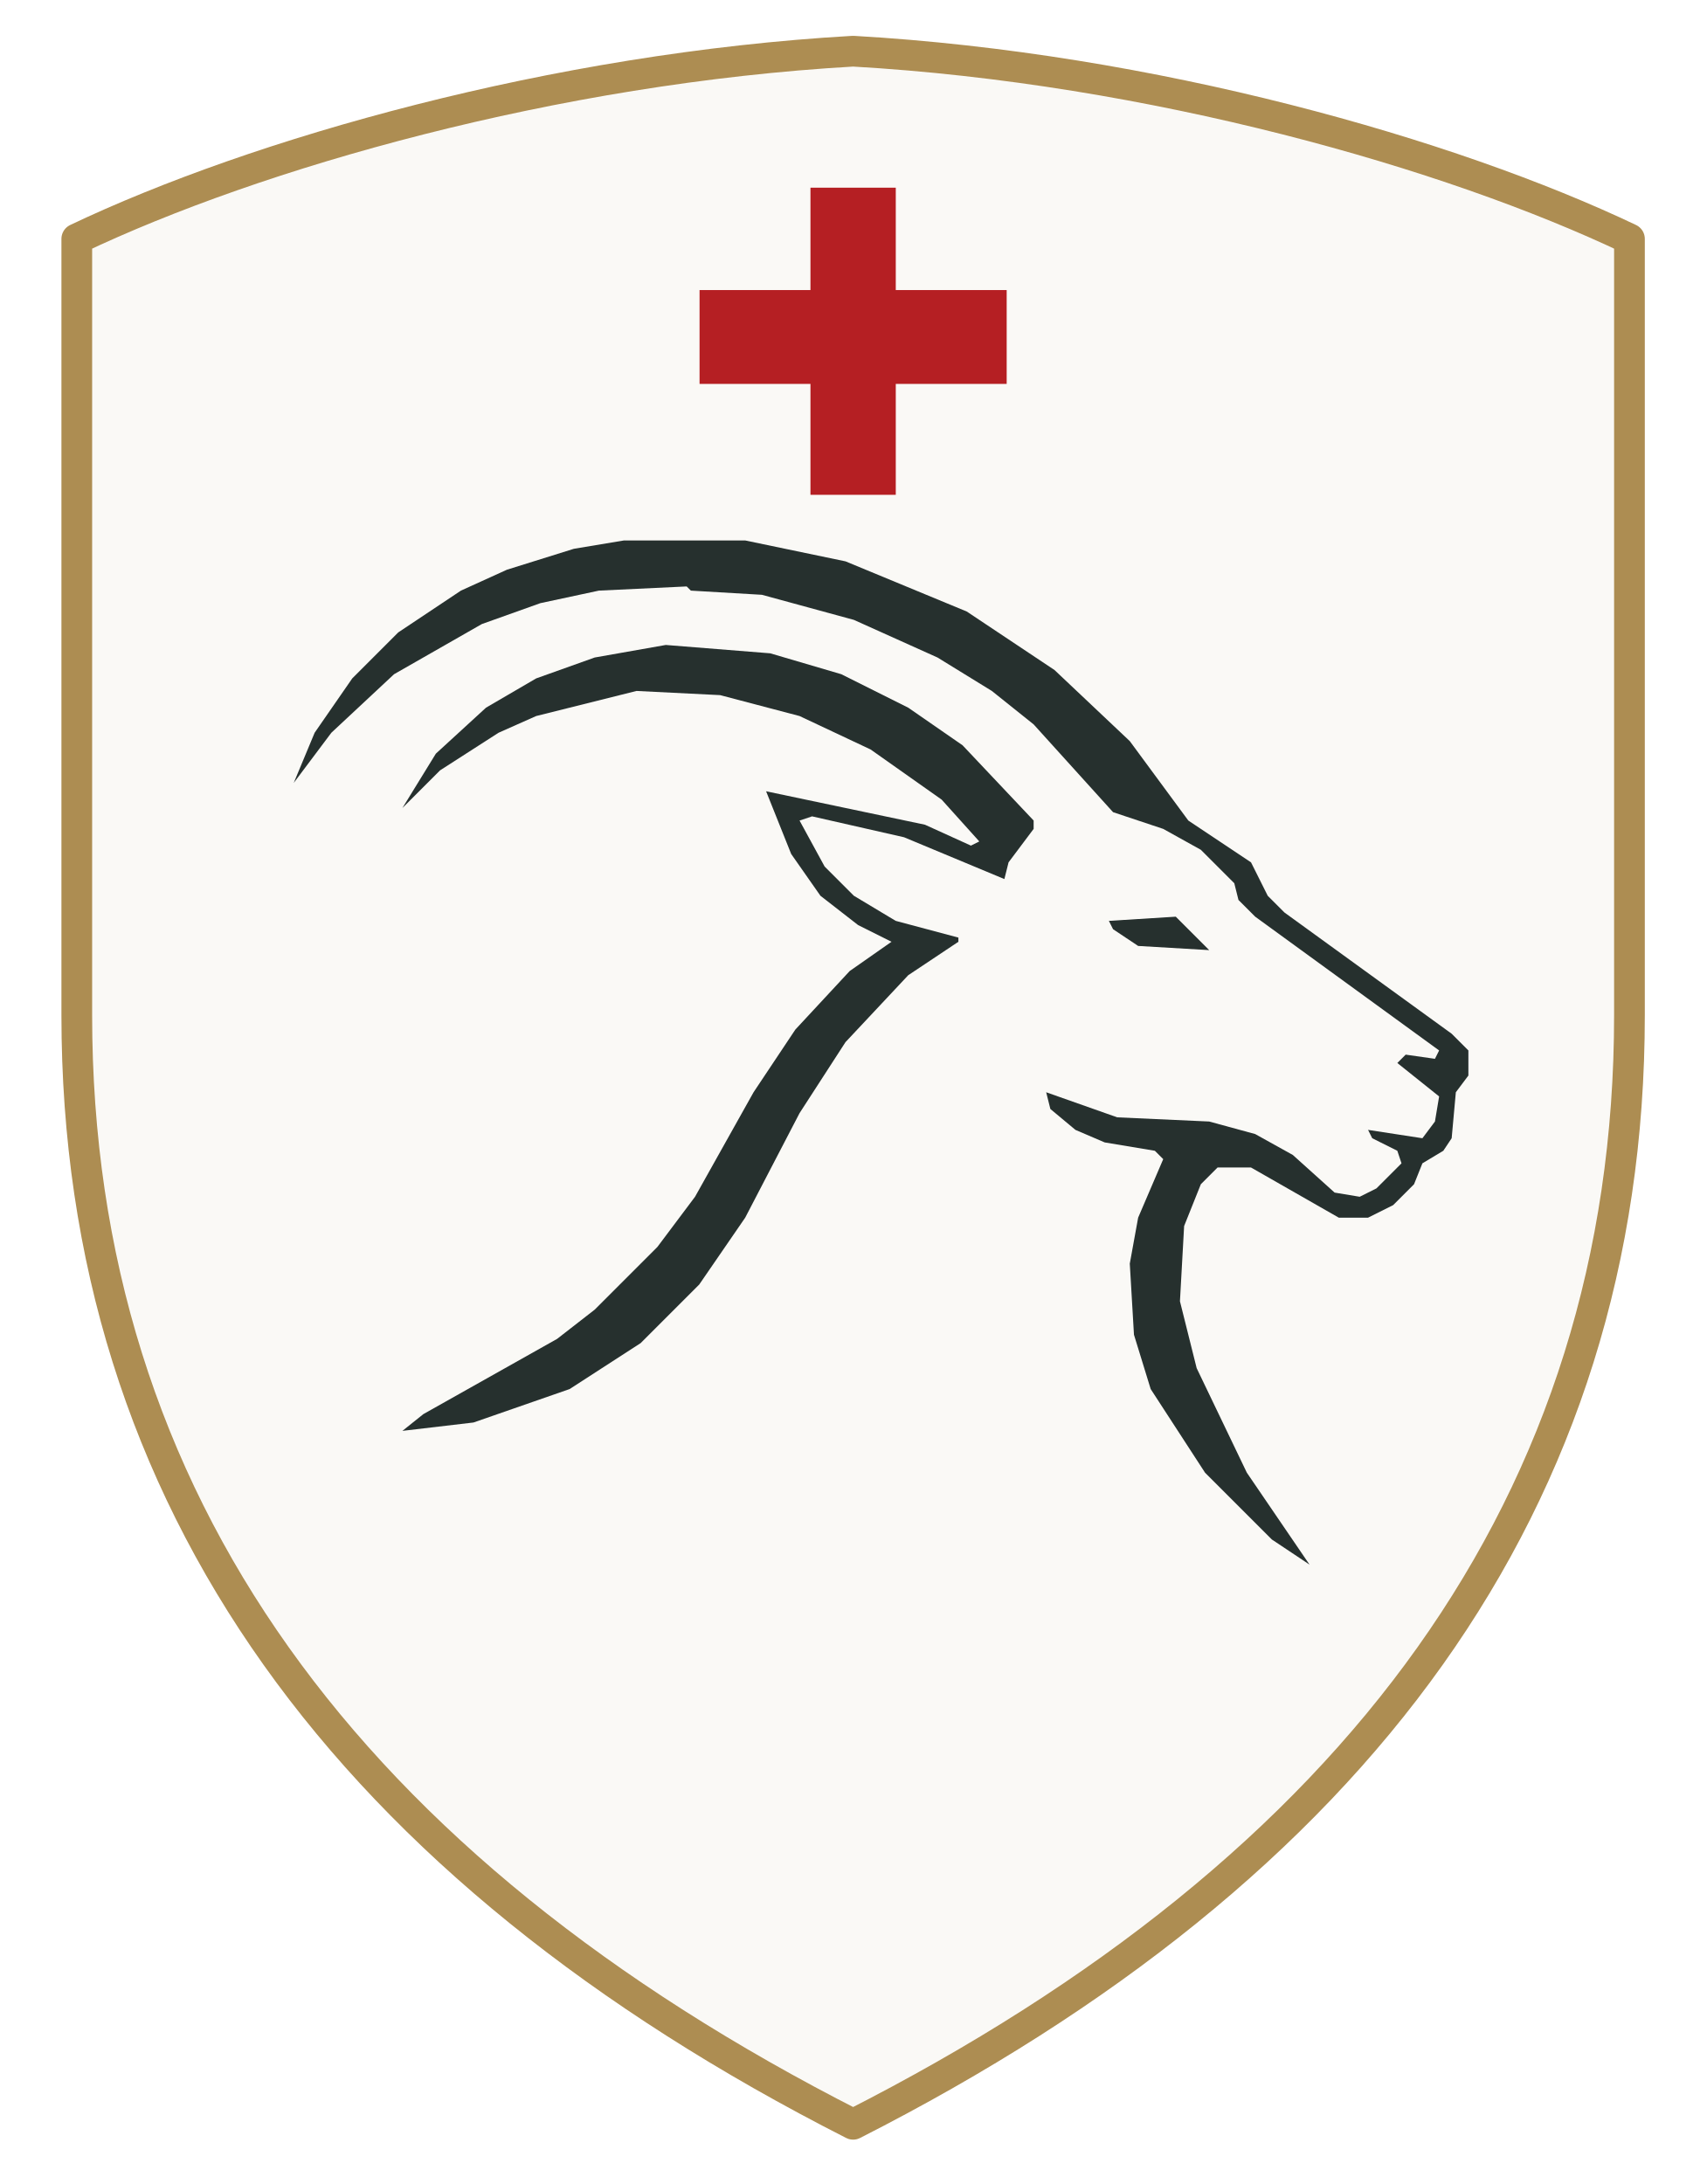
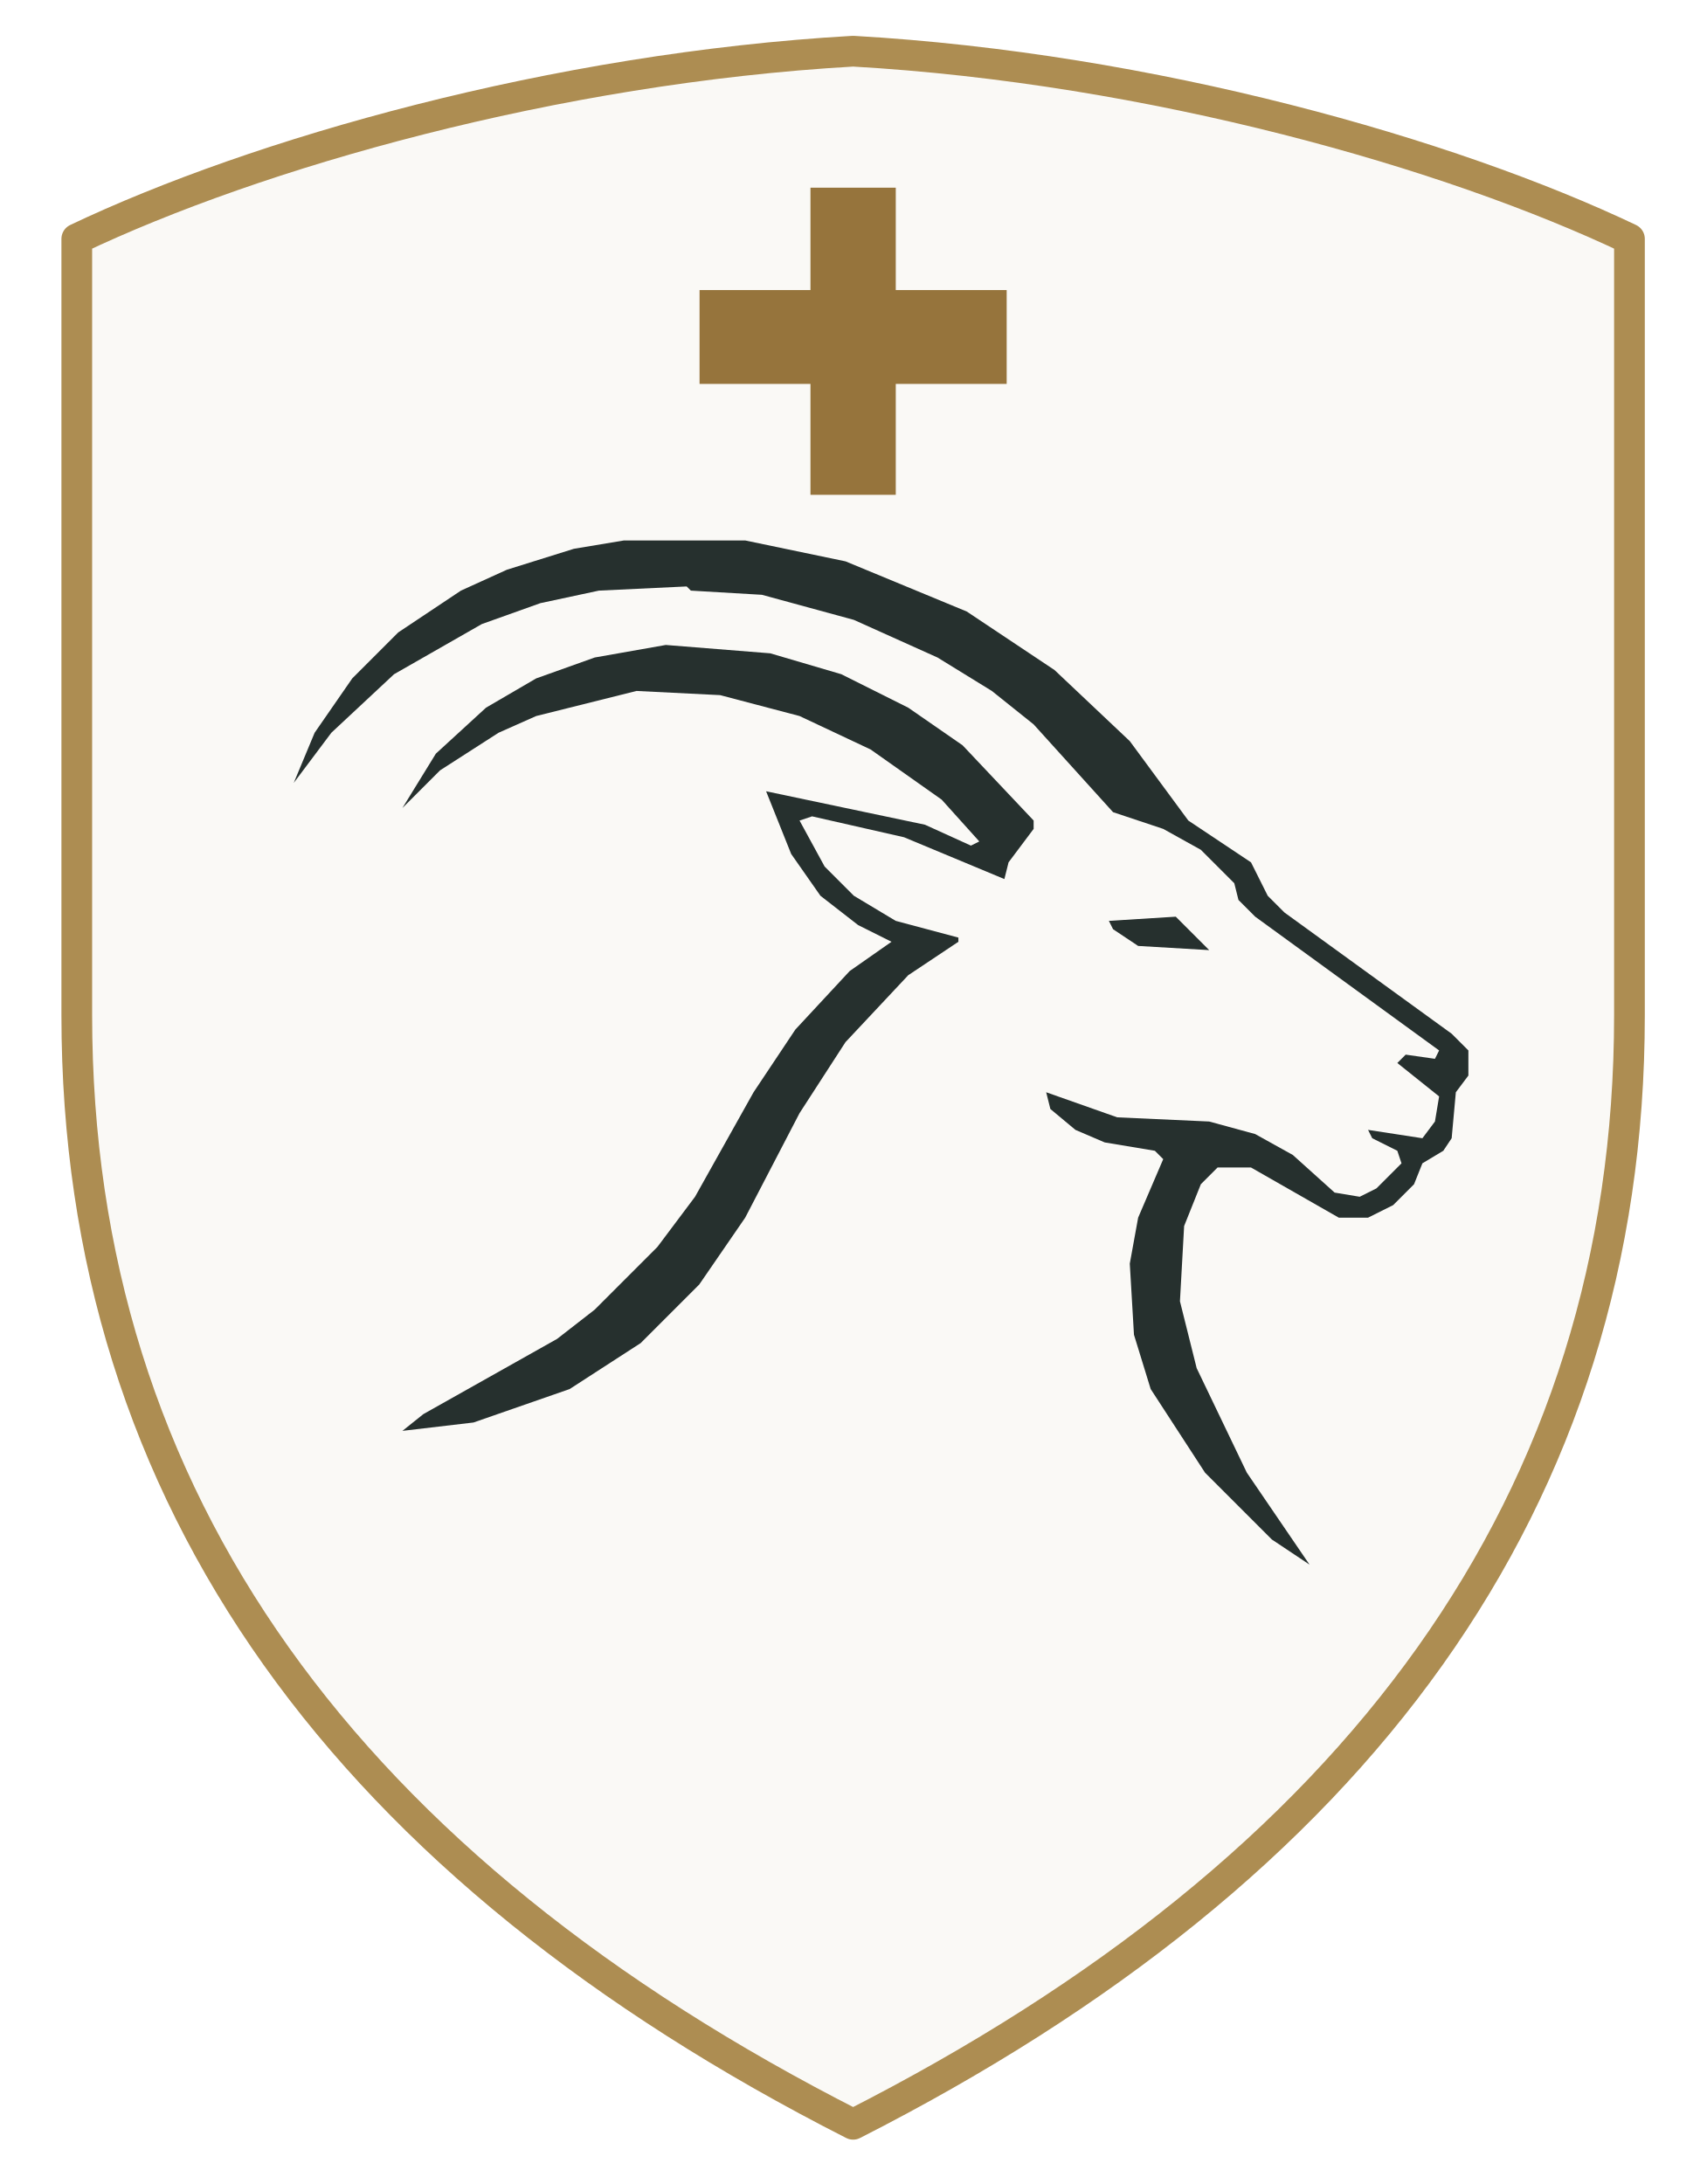
<svg xmlns="http://www.w3.org/2000/svg" viewBox="0 0 200 256" role="img" aria-labelledby="crest-title">
  <path d="M100 6 C135 8 170 18 191 28 L191 119 C191 176 159 219 100 249 C41 219 9 176 9 119 L9 28 C30 18 65 8 100 6 Z" fill="#FAF9F6" stroke="#AD8D52" stroke-width="3.6" stroke-linejoin="round" />
-   <path d="M95 22 H105 V34 H118 V45 H105 V58 H95 V45 H82 V34 H95 Z" fill="#B51F23" />
+   <path d="M95 22 H105 V34 H118 V45 H105 V58 H95 V45 H82 V34 H95 Z" fill="#96743C" />
  <path d="M 129.98,107.94 L 130.47,108.92 L 133.41,110.88 L 141.74,111.37 L 137.82,107.45 Z M 112.83,87.36 L 106.46,82.95 L 98.62,79.03 L 90.29,76.58 L 78.04,75.60 L 69.71,77.07 L 62.85,79.52 L 56.97,82.95 L 51.09,88.34 L 47.17,94.71 L 51.58,90.30 L 58.44,85.89 L 62.85,83.93 L 74.61,80.99 L 84.41,81.48 L 93.72,83.93 L 102.05,87.85 L 110.38,93.73 L 114.79,98.63 L 113.81,99.12 L 108.42,96.67 L 89.80,92.75 L 92.74,100.10 L 96.17,105.00 L 100.58,108.43 L 104.50,110.39 L 99.60,113.82 L 93.23,120.68 L 88.33,128.03 L 81.47,140.28 L 77.06,146.16 L 69.71,153.51 L 65.30,156.94 L 49.62,165.76 L 47.17,167.72 L 55.50,166.74 L 66.77,162.82 L 75.10,157.43 L 81.96,150.57 L 87.35,142.73 L 93.72,130.48 L 99.11,122.15 L 106.46,114.31 L 112.34,110.39 L 112.34,109.90 L 104.99,107.94 L 100.09,105.00 L 96.66,101.57 L 93.72,96.18 L 95.19,95.69 L 105.97,98.14 L 117.73,103.04 L 118.22,101.08 L 121.16,97.16 L 121.16,96.18 Z M 41.29,79.52 L 36.88,85.89 L 34.43,91.77 L 38.84,85.89 L 46.19,79.03 L 56.48,73.15 L 63.34,70.70 L 70.20,69.23 L 80.49,68.74 L 80.98,69.23 L 89.31,69.72 L 100.09,72.66 L 109.89,77.07 L 116.26,80.99 L 121.16,84.91 L 130.47,95.20 L 136.35,97.16 L 140.76,99.61 L 144.68,103.53 L 145.17,105.49 L 147.13,107.45 L 168.69,123.13 L 168.20,124.11 L 164.77,123.62 L 163.79,124.60 L 168.69,128.52 L 168.20,131.46 L 166.73,133.42 L 160.36,132.44 L 160.85,133.42 L 163.79,134.89 L 164.28,136.36 L 161.34,139.30 L 159.38,140.28 L 156.44,139.79 L 151.54,135.38 L 147.13,132.93 L 141.74,131.46 L 130.96,130.97 L 122.63,128.03 L 123.12,129.99 L 126.06,132.44 L 129.49,133.91 L 135.37,134.89 L 136.35,135.87 L 133.41,142.73 L 132.43,148.12 L 132.92,156.45 L 134.88,162.82 L 141.25,172.62 L 149.09,180.46 L 153.50,183.40 L 146.15,172.62 L 140.27,160.37 L 138.31,152.53 L 138.80,143.71 L 140.76,138.81 L 142.72,136.85 L 146.64,136.85 L 156.93,142.73 L 160.36,142.73 L 163.30,141.26 L 165.75,138.81 L 166.73,136.36 L 169.18,134.89 L 170.16,133.42 L 170.65,128.03 L 172.12,126.07 L 172.12,123.13 L 170.16,121.17 L 150.56,106.96 L 148.60,105.00 L 146.64,101.08 L 139.29,96.18 L 132.43,86.87 L 123.61,78.54 L 113.32,71.68 L 99.11,65.80 L 87.35,63.35 L 73.14,63.35 L 67.26,64.33 L 59.42,66.78 L 54.03,69.23 L 46.68,74.13 Z" fill="#26302E" fill-rule="evenodd" />
</svg>
